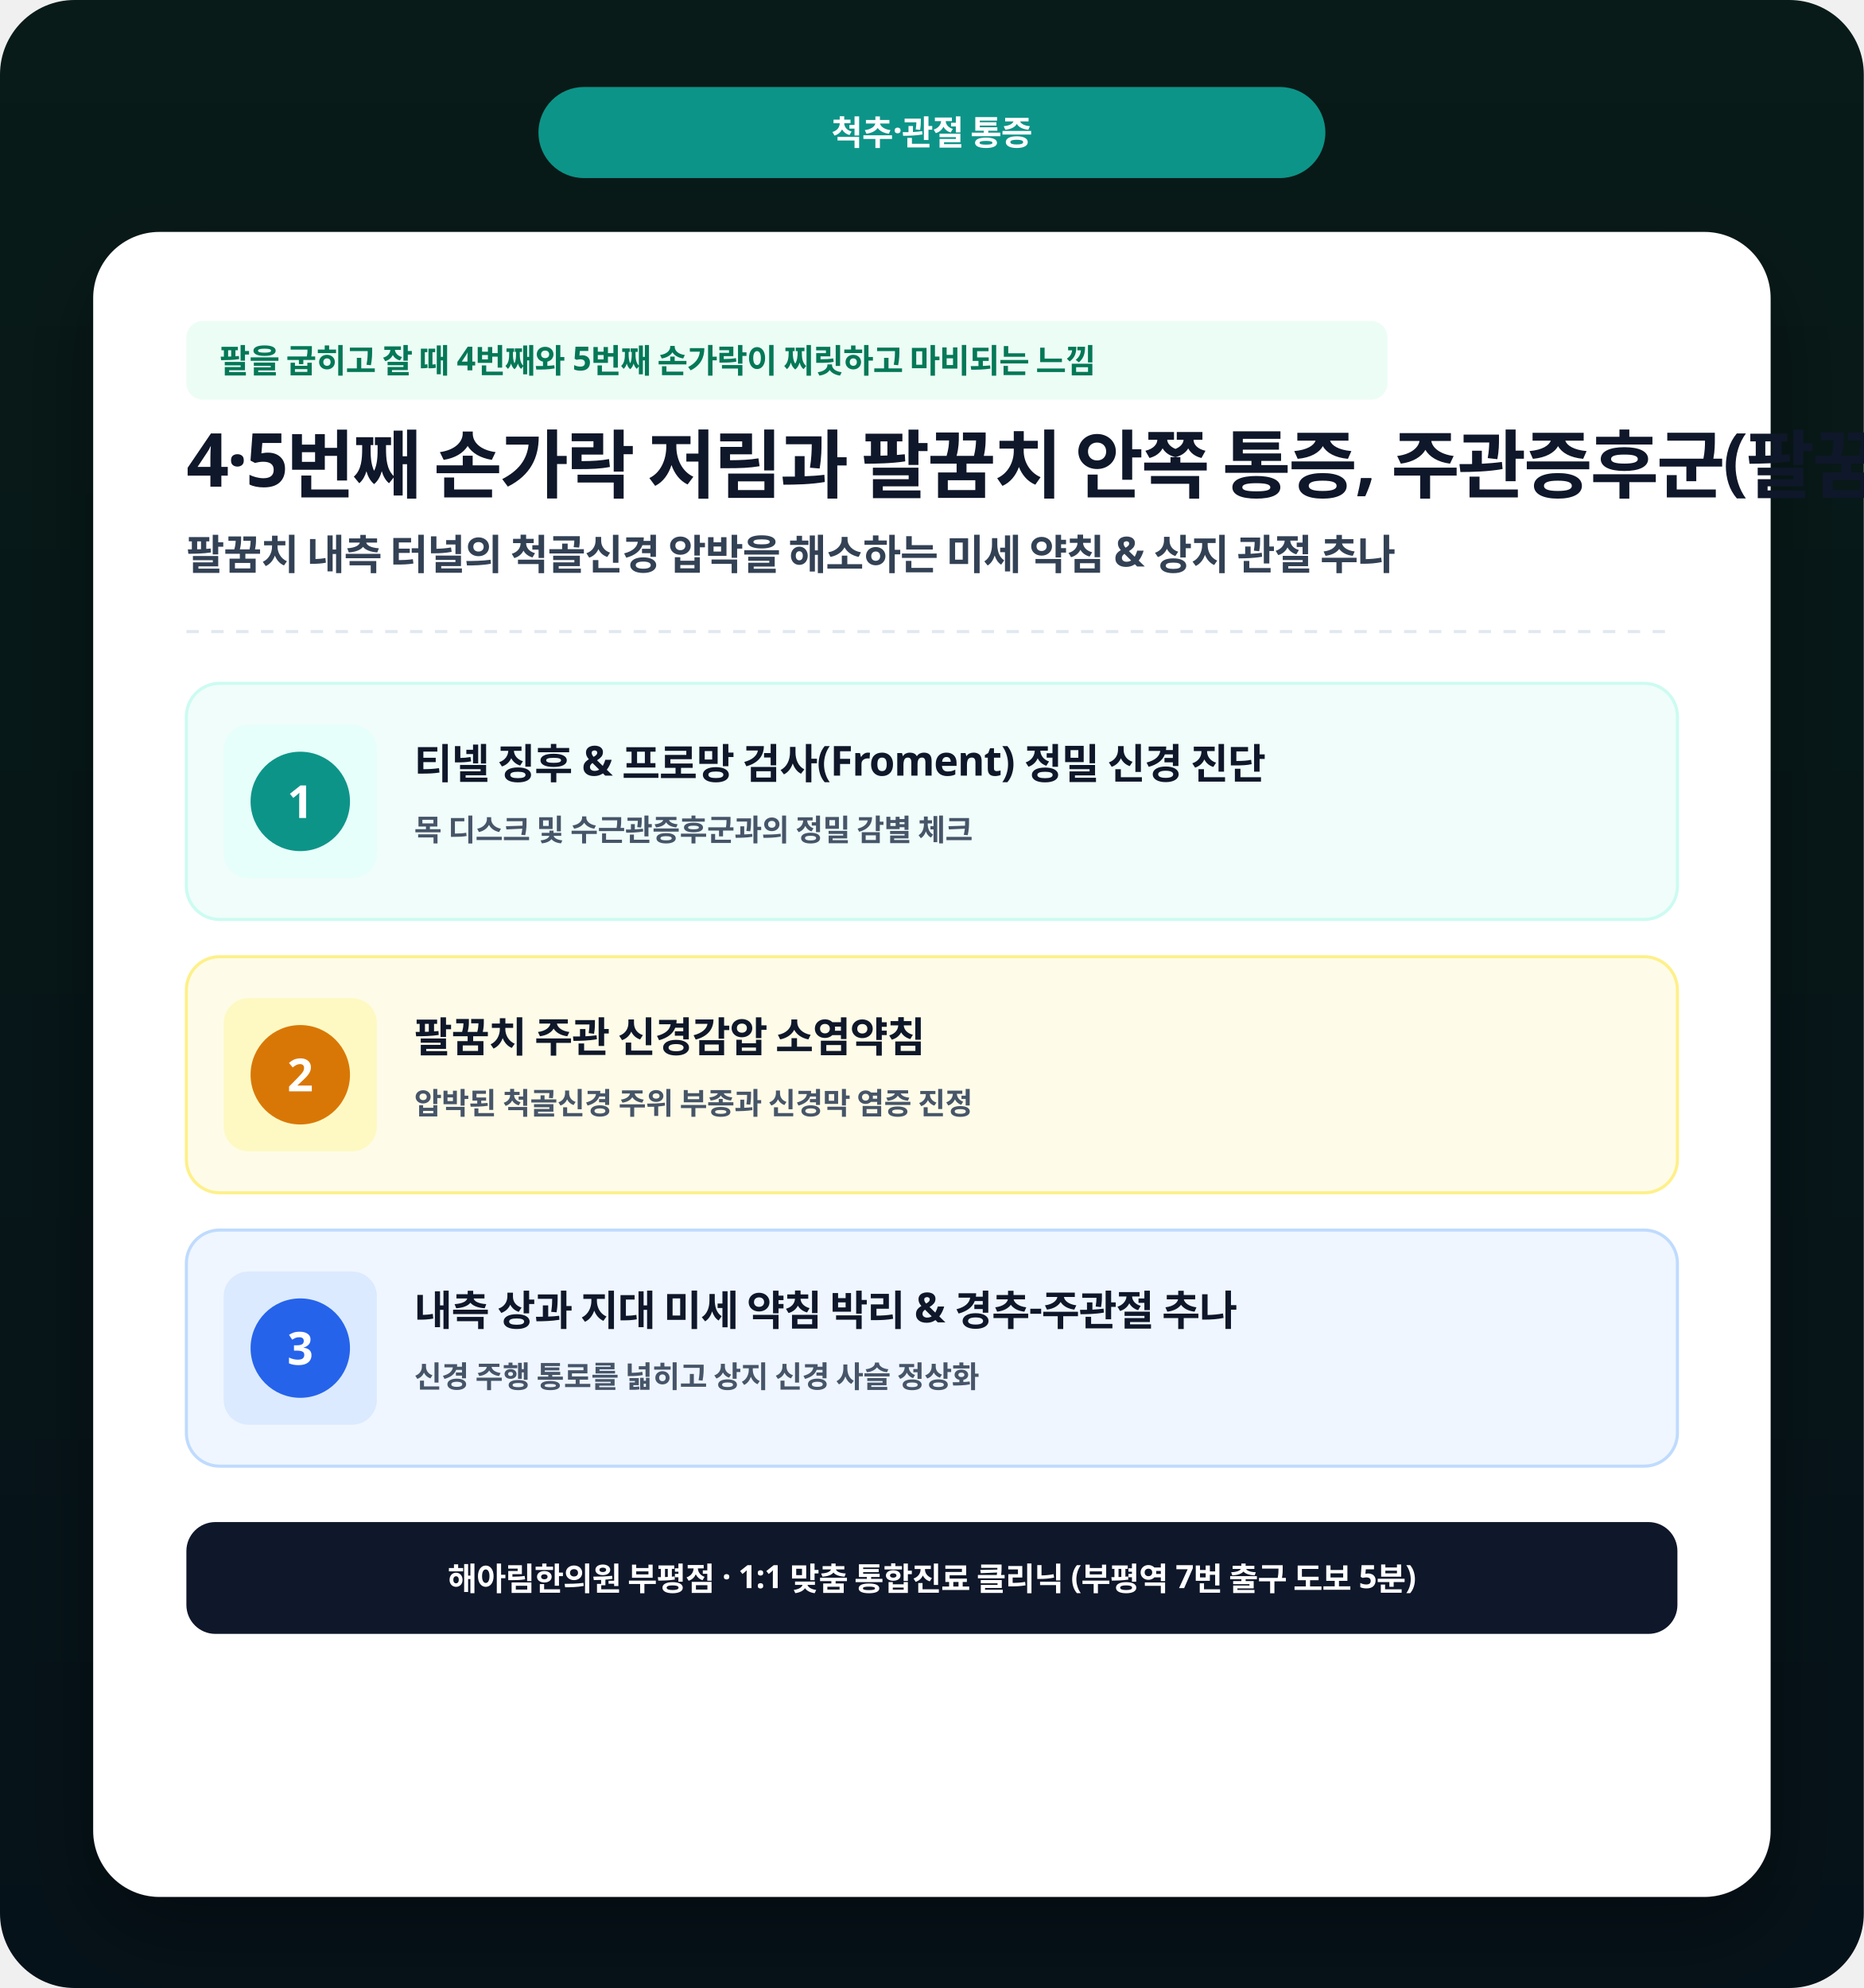
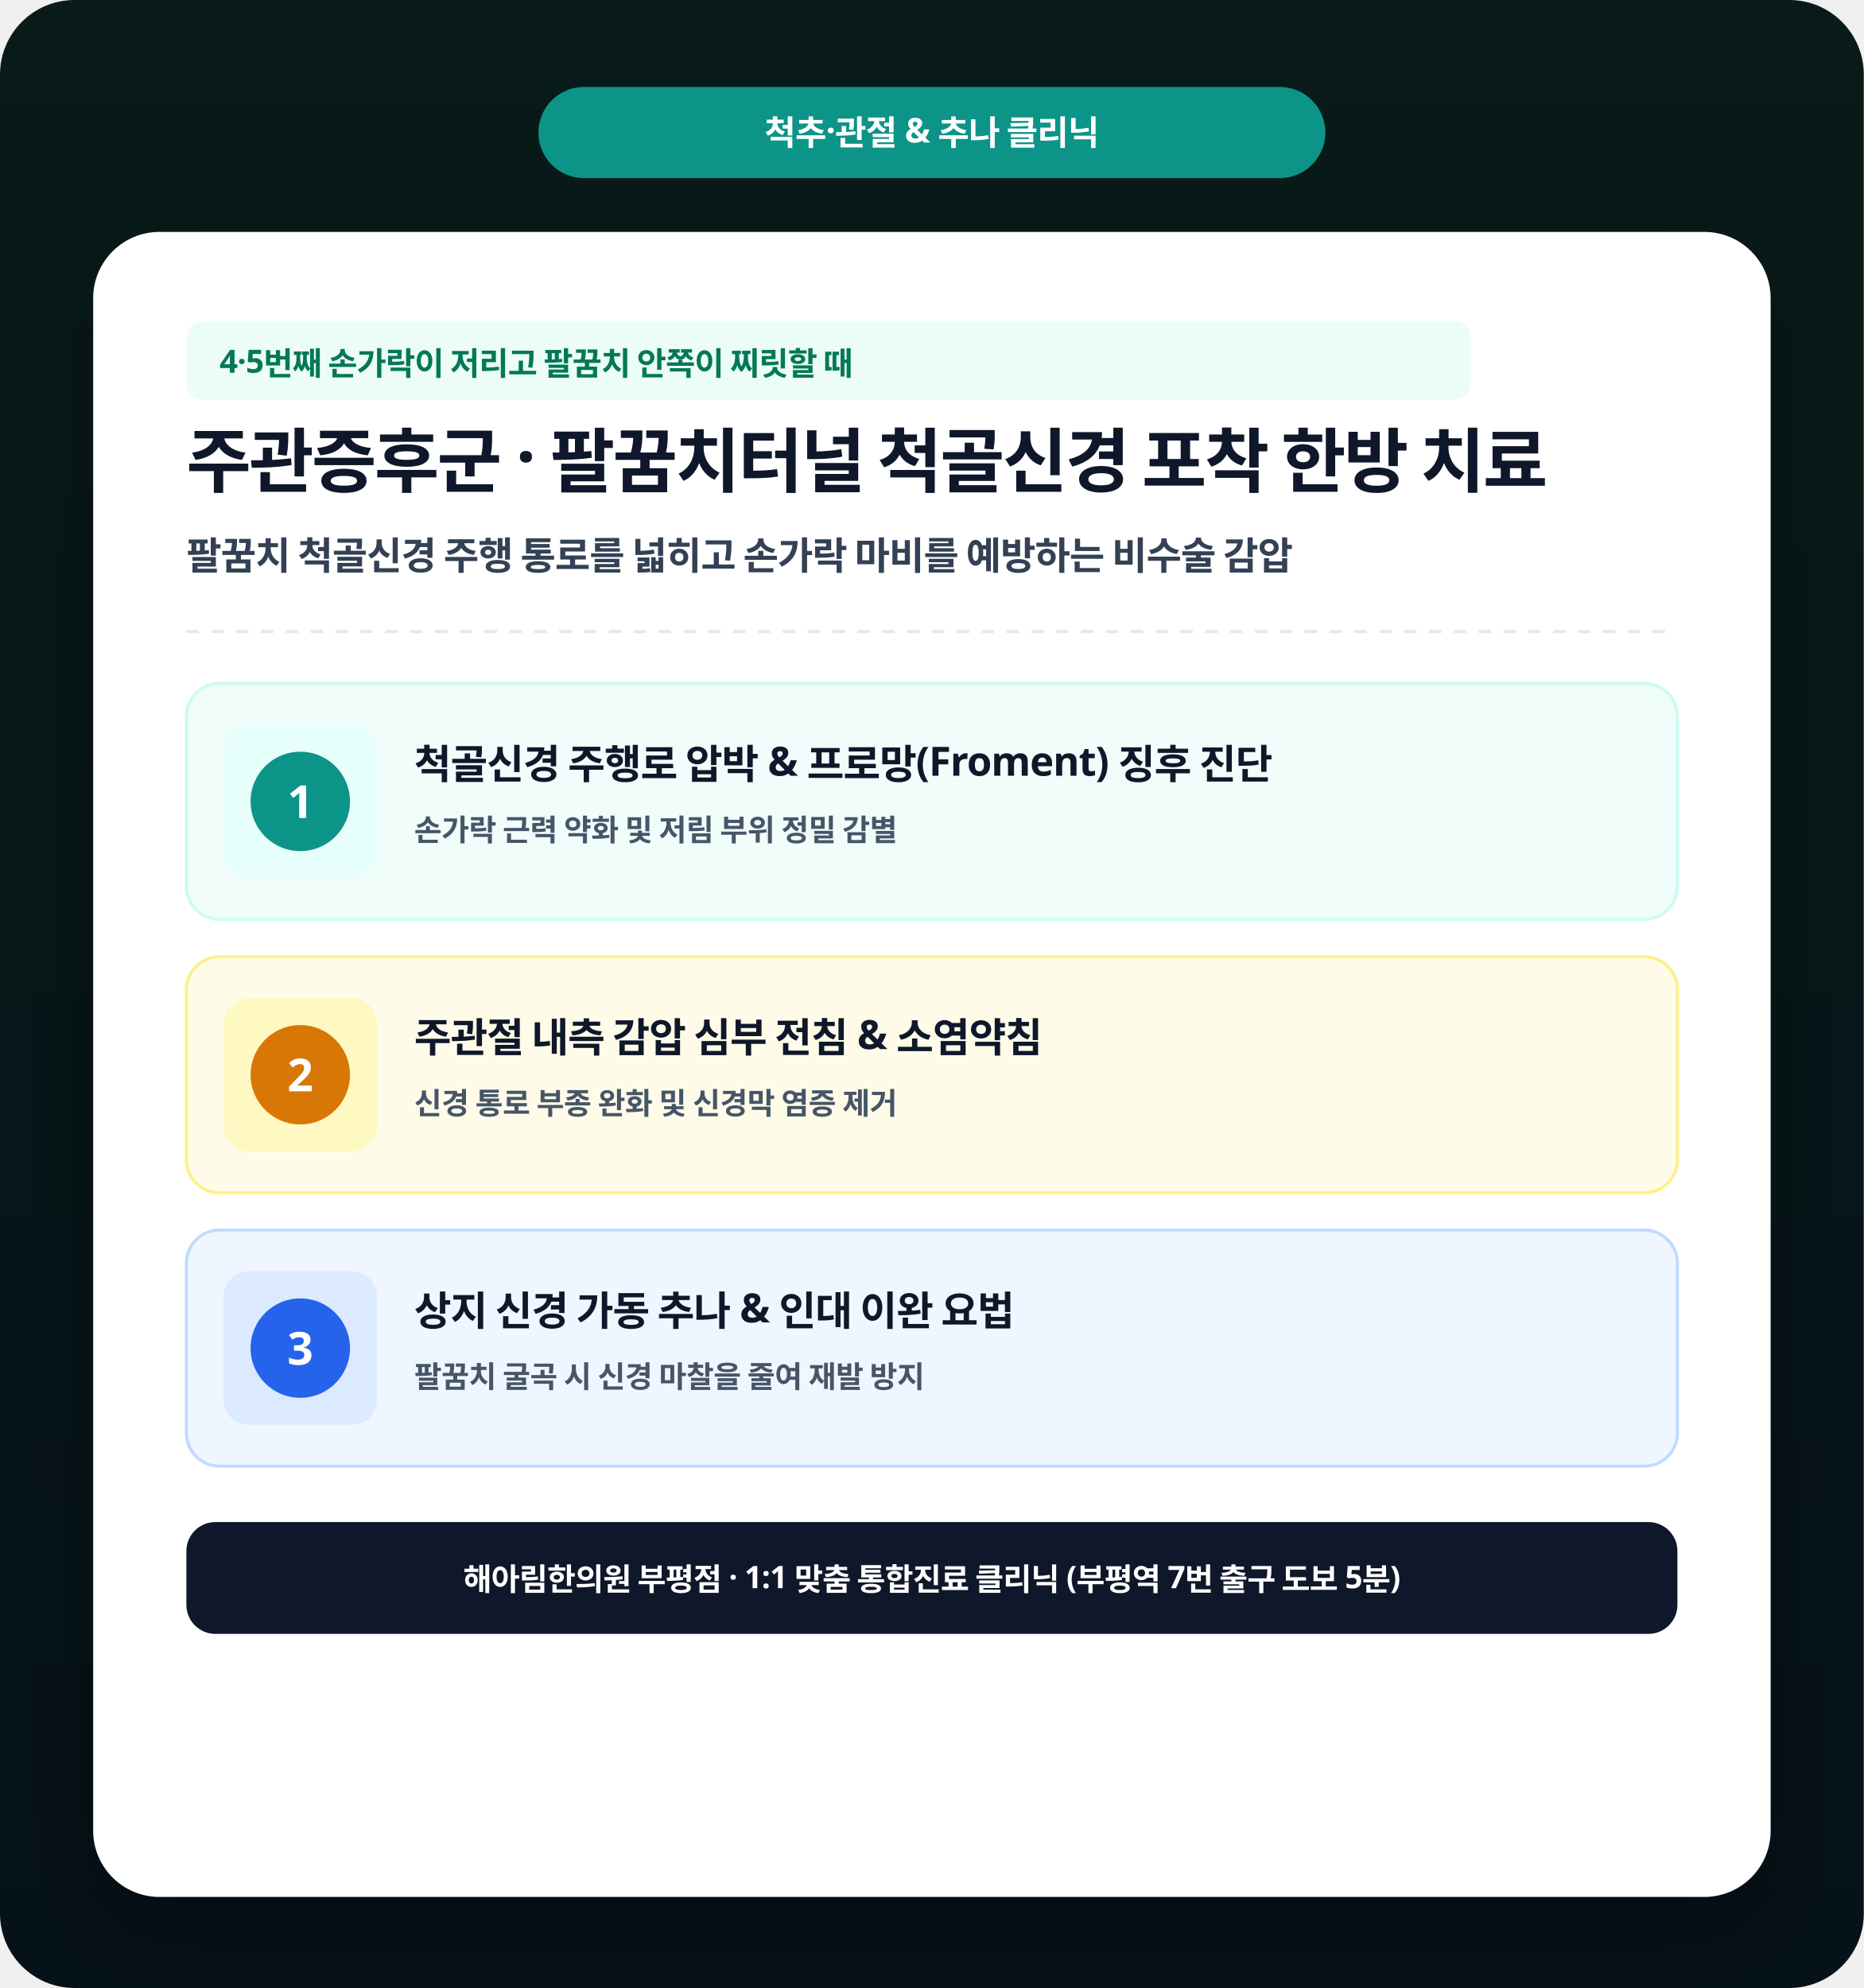
<svg xmlns="http://www.w3.org/2000/svg" width="900" height="960" viewBox="0 0 900 960">
  <defs>
    <linearGradient id="bgGrad" x1="0%" y1="0%" x2="0%" y2="100%">
      <stop offset="0%" stop-color="#081b18" />
      <stop offset="100%" stop-color="#061219" />
    </linearGradient>
    <filter id="cardShadow" x="-10%" y="-10%" width="120%" height="120%">
      <feDropShadow dx="0" dy="16" stdDeviation="20" flood-color="#000000" flood-opacity="0.35" />
    </filter>
  </defs>
  <rect x="0" y="0" width="900" height="960" rx="36" fill="url(#bgGrad)" />
  <g transform="translate(450, 64)">
    <rect x="-190" y="-22" width="380" height="44" rx="22" fill="#0d9488" />
    <text x="0" y="6" font-size="16.5" font-weight="900" fill="#ffffff" text-anchor="middle" font-family="Pretendard, 'Malgun Gothic', sans-serif" letter-spacing="-0.02em">
-       척추·관절 통증
+       척추·관절 &amp; 추나 클리닉
    </text>
  </g>
  <g filter="url(#cardShadow)">
    <rect x="45" y="112" width="810" height="804" rx="32" fill="#ffffff" />
  </g>
  <g transform="translate(90, 155)">
-     <rect x="0" y="0" width="580" height="38" rx="8" fill="#ecfdf5" />
-     <text x="16" y="25" font-size="16" font-weight="900" fill="#047857" font-family="Pretendard, 'Malgun Gothic', sans-serif" letter-spacing="-0.02em">
-       팔을 굽히고 잘 때 4번째와 5번째 손가락이 찌릿하고 마비되는 느낌
+     <rect x="0" y="0" width="620" height="38" rx="8" fill="#ecfdf5" />
+     <text x="16" y="25" font-size="15.5" font-weight="900" fill="#047857" font-family="Pretendard, 'Malgun Gothic', sans-serif" letter-spacing="-0.02em">
+       4·5번째 손가락이 저리고 팔꿈치 안쪽이 찌릿할 때
    </text>
  </g>
  <g transform="translate(90, 235)">
-     <text font-size="36" font-weight="900" fill="#0f172a" font-family="Pretendard, 'Malgun Gothic', sans-serif" letter-spacing="-0.03em">
-       4·5번째 손가락 저림과 팔꿈치 안쪽 통증, 주관증후군(팔꿈치터널) 척골신경 포착 해소
+     <text font-size="34" font-weight="900" fill="#0f172a" font-family="Pretendard, 'Malgun Gothic', sans-serif" letter-spacing="-0.03em">
+       주관증후군 · 팔꿈치터널 척골신경 포착 한방 치료
    </text>
  </g>
  <g transform="translate(90, 275)">
-     <text font-size="20" font-weight="800" fill="#334155" font-family="Pretendard, 'Malgun Gothic', sans-serif" letter-spacing="-0.02em">
-       팔꿈치 내측 터널의 척골신경 압박을 해소하는 미세 약침 &amp; 상지 관절 추나
+     <text font-size="18.5" font-weight="800" fill="#334155" font-family="Pretendard, 'Malgun Gothic', sans-serif" letter-spacing="-0.02em">
+       팔꿈치 척골신경 주행 통로를 넓히고 손가락 마비를 예방하는 비수술 감압
    </text>
  </g>
  <line x1="90" y1="305" x2="810" y2="305" stroke="#e2e8f0" stroke-width="1.5" stroke-dasharray="6,6" />
  <g transform="translate(90, 330)">
    <rect x="0" y="0" width="720" height="114" rx="16" fill="#f0fdfa" stroke="#ccfbf1" stroke-width="1.5" />
    <rect x="18" y="20" width="74" height="74" rx="12" fill="#e6fffa" />
    <circle cx="55" cy="57" r="24" fill="#0d9488" />
    <text x="55" y="65" font-size="22" font-weight="900" fill="#ffffff" text-anchor="middle" font-family="Pretendard, 'Malgun Gothic', sans-serif">1</text>
-     <text x="110" y="46" font-size="20" font-weight="900" fill="#0f172a" font-family="Pretendard, 'Malgun Gothic', sans-serif" letter-spacing="-0.02em">
-       티넬 징후 &amp; 프로망 검사(Froment) 정밀 신경 진단
+     <text x="110" y="46" font-size="19.5" font-weight="900" fill="#0f172a" font-family="Pretendard, 'Malgun Gothic', sans-serif" letter-spacing="-0.02em">
+       척골신경 주행로 압박 &amp; 프로망(Froment) 징후 진단
    </text>
    <text x="110" y="76" font-size="14.5" font-weight="600" fill="#475569" font-family="Pretendard, 'Malgun Gothic', sans-serif" letter-spacing="-0.01em">
-       목 디스크 및 수근관증후군과의 정밀 감별 체크
+       손가락 근력 약화 및 저림 부위 정밀 감별
    </text>
  </g>
  <g transform="translate(90, 462)">
    <rect x="0" y="0" width="720" height="114" rx="16" fill="#fefce8" stroke="#fef08a" stroke-width="1.5" />
    <rect x="18" y="20" width="74" height="74" rx="12" fill="#fef9c3" />
    <circle cx="55" cy="57" r="24" fill="#d97706" />
    <text x="55" y="65" font-size="22" font-weight="900" fill="#ffffff" text-anchor="middle" font-family="Pretendard, 'Malgun Gothic', sans-serif">2</text>
-     <text x="110" y="46" font-size="20" font-weight="900" fill="#0f172a" font-family="Pretendard, 'Malgun Gothic', sans-serif" letter-spacing="-0.02em">
-       팔꿈치 주관 신경감압 소염약침
+     <text x="110" y="46" font-size="19.5" font-weight="900" fill="#0f172a" font-family="Pretendard, 'Malgun Gothic', sans-serif" letter-spacing="-0.02em">
+       주관절 내측 감압 심부 전침 &amp; 소염약침
    </text>
    <text x="110" y="76" font-size="14.5" font-weight="600" fill="#475569" font-family="Pretendard, 'Malgun Gothic', sans-serif" letter-spacing="-0.01em">
-       압박된 척골신경 주위 부종과 신경막 염증 진정
+       신경 통로 부종 완화 및 신경막 염증 제거
    </text>
  </g>
  <g transform="translate(90, 594)">
    <rect x="0" y="0" width="720" height="114" rx="16" fill="#eff6ff" stroke="#bfdbfe" stroke-width="1.5" />
    <rect x="18" y="20" width="74" height="74" rx="12" fill="#dbeafe" />
    <circle cx="55" cy="57" r="24" fill="#2563eb" />
    <text x="55" y="65" font-size="22" font-weight="900" fill="#ffffff" text-anchor="middle" font-family="Pretendard, 'Malgun Gothic', sans-serif">3</text>
-     <text x="110" y="46" font-size="20" font-weight="900" fill="#0f172a" font-family="Pretendard, 'Malgun Gothic', sans-serif" letter-spacing="-0.02em">
-       내측 상과 지대 미세 약침 박리 &amp; 경추-주관절 추나
+     <text x="110" y="46" font-size="19.5" font-weight="900" fill="#0f172a" font-family="Pretendard, 'Malgun Gothic', sans-serif" letter-spacing="-0.02em">
+       상지 신경 가동 추나 &amp; 인대 이완 요법
    </text>
    <text x="110" y="76" font-size="14.5" font-weight="600" fill="#475569" font-family="Pretendard, 'Malgun Gothic', sans-serif" letter-spacing="-0.01em">
-       신경 주행 통로를 넓히고 상지 신경 사슬 정상화
+       팔꿈치 굴곡 시 신경 마찰을 줄여 재발 방지
    </text>
  </g>
  <g transform="translate(90, 735)">
    <rect x="0" y="0" width="720" height="54" rx="14" fill="#0f172a" />
-     <text x="360" y="33" font-size="15.5" font-weight="800" fill="#ffffff" text-anchor="middle" font-family="Pretendard, 'Malgun Gothic', sans-serif" letter-spacing="-0.02em">
+     <text x="360" y="33" font-size="15" font-weight="800" fill="#ffffff" text-anchor="middle" font-family="Pretendard, 'Malgun Gothic', sans-serif" letter-spacing="-0.02em">
      해아림한의원 부평점 · 1:1 맞춤 통합진료 클리닉 (부평역 7번 출구 도보 5분)
    </text>
  </g>
</svg>
